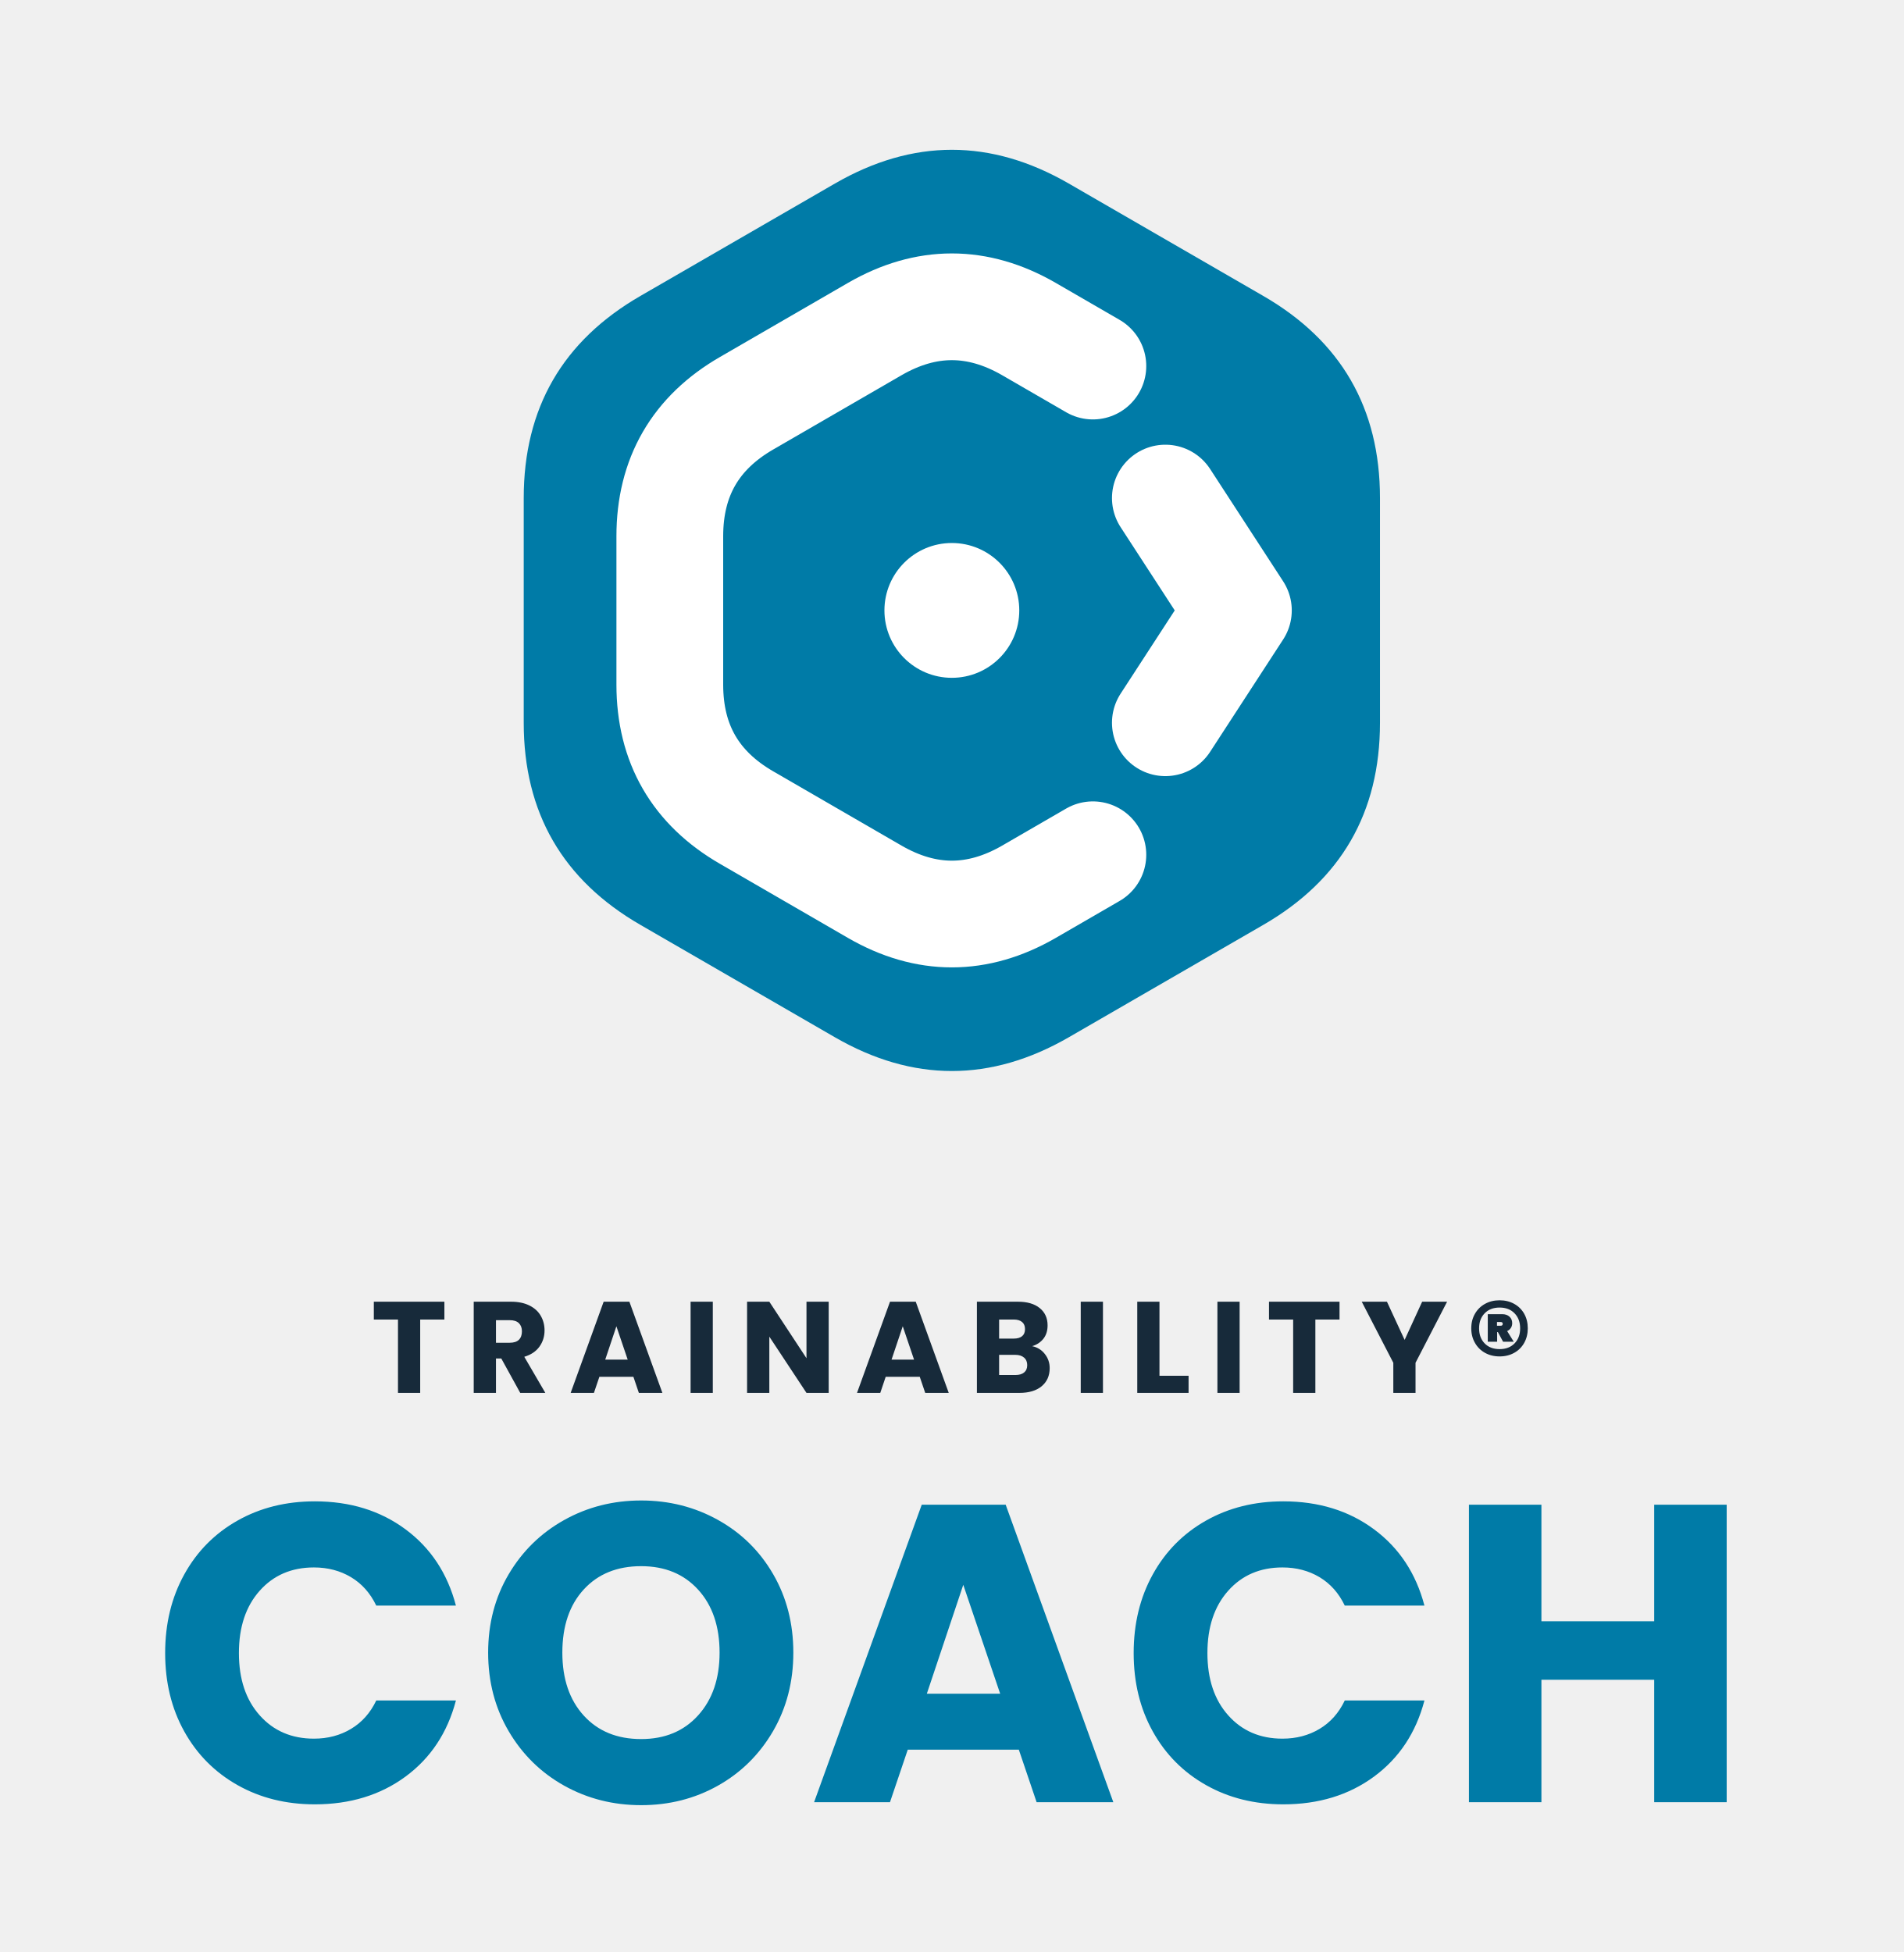
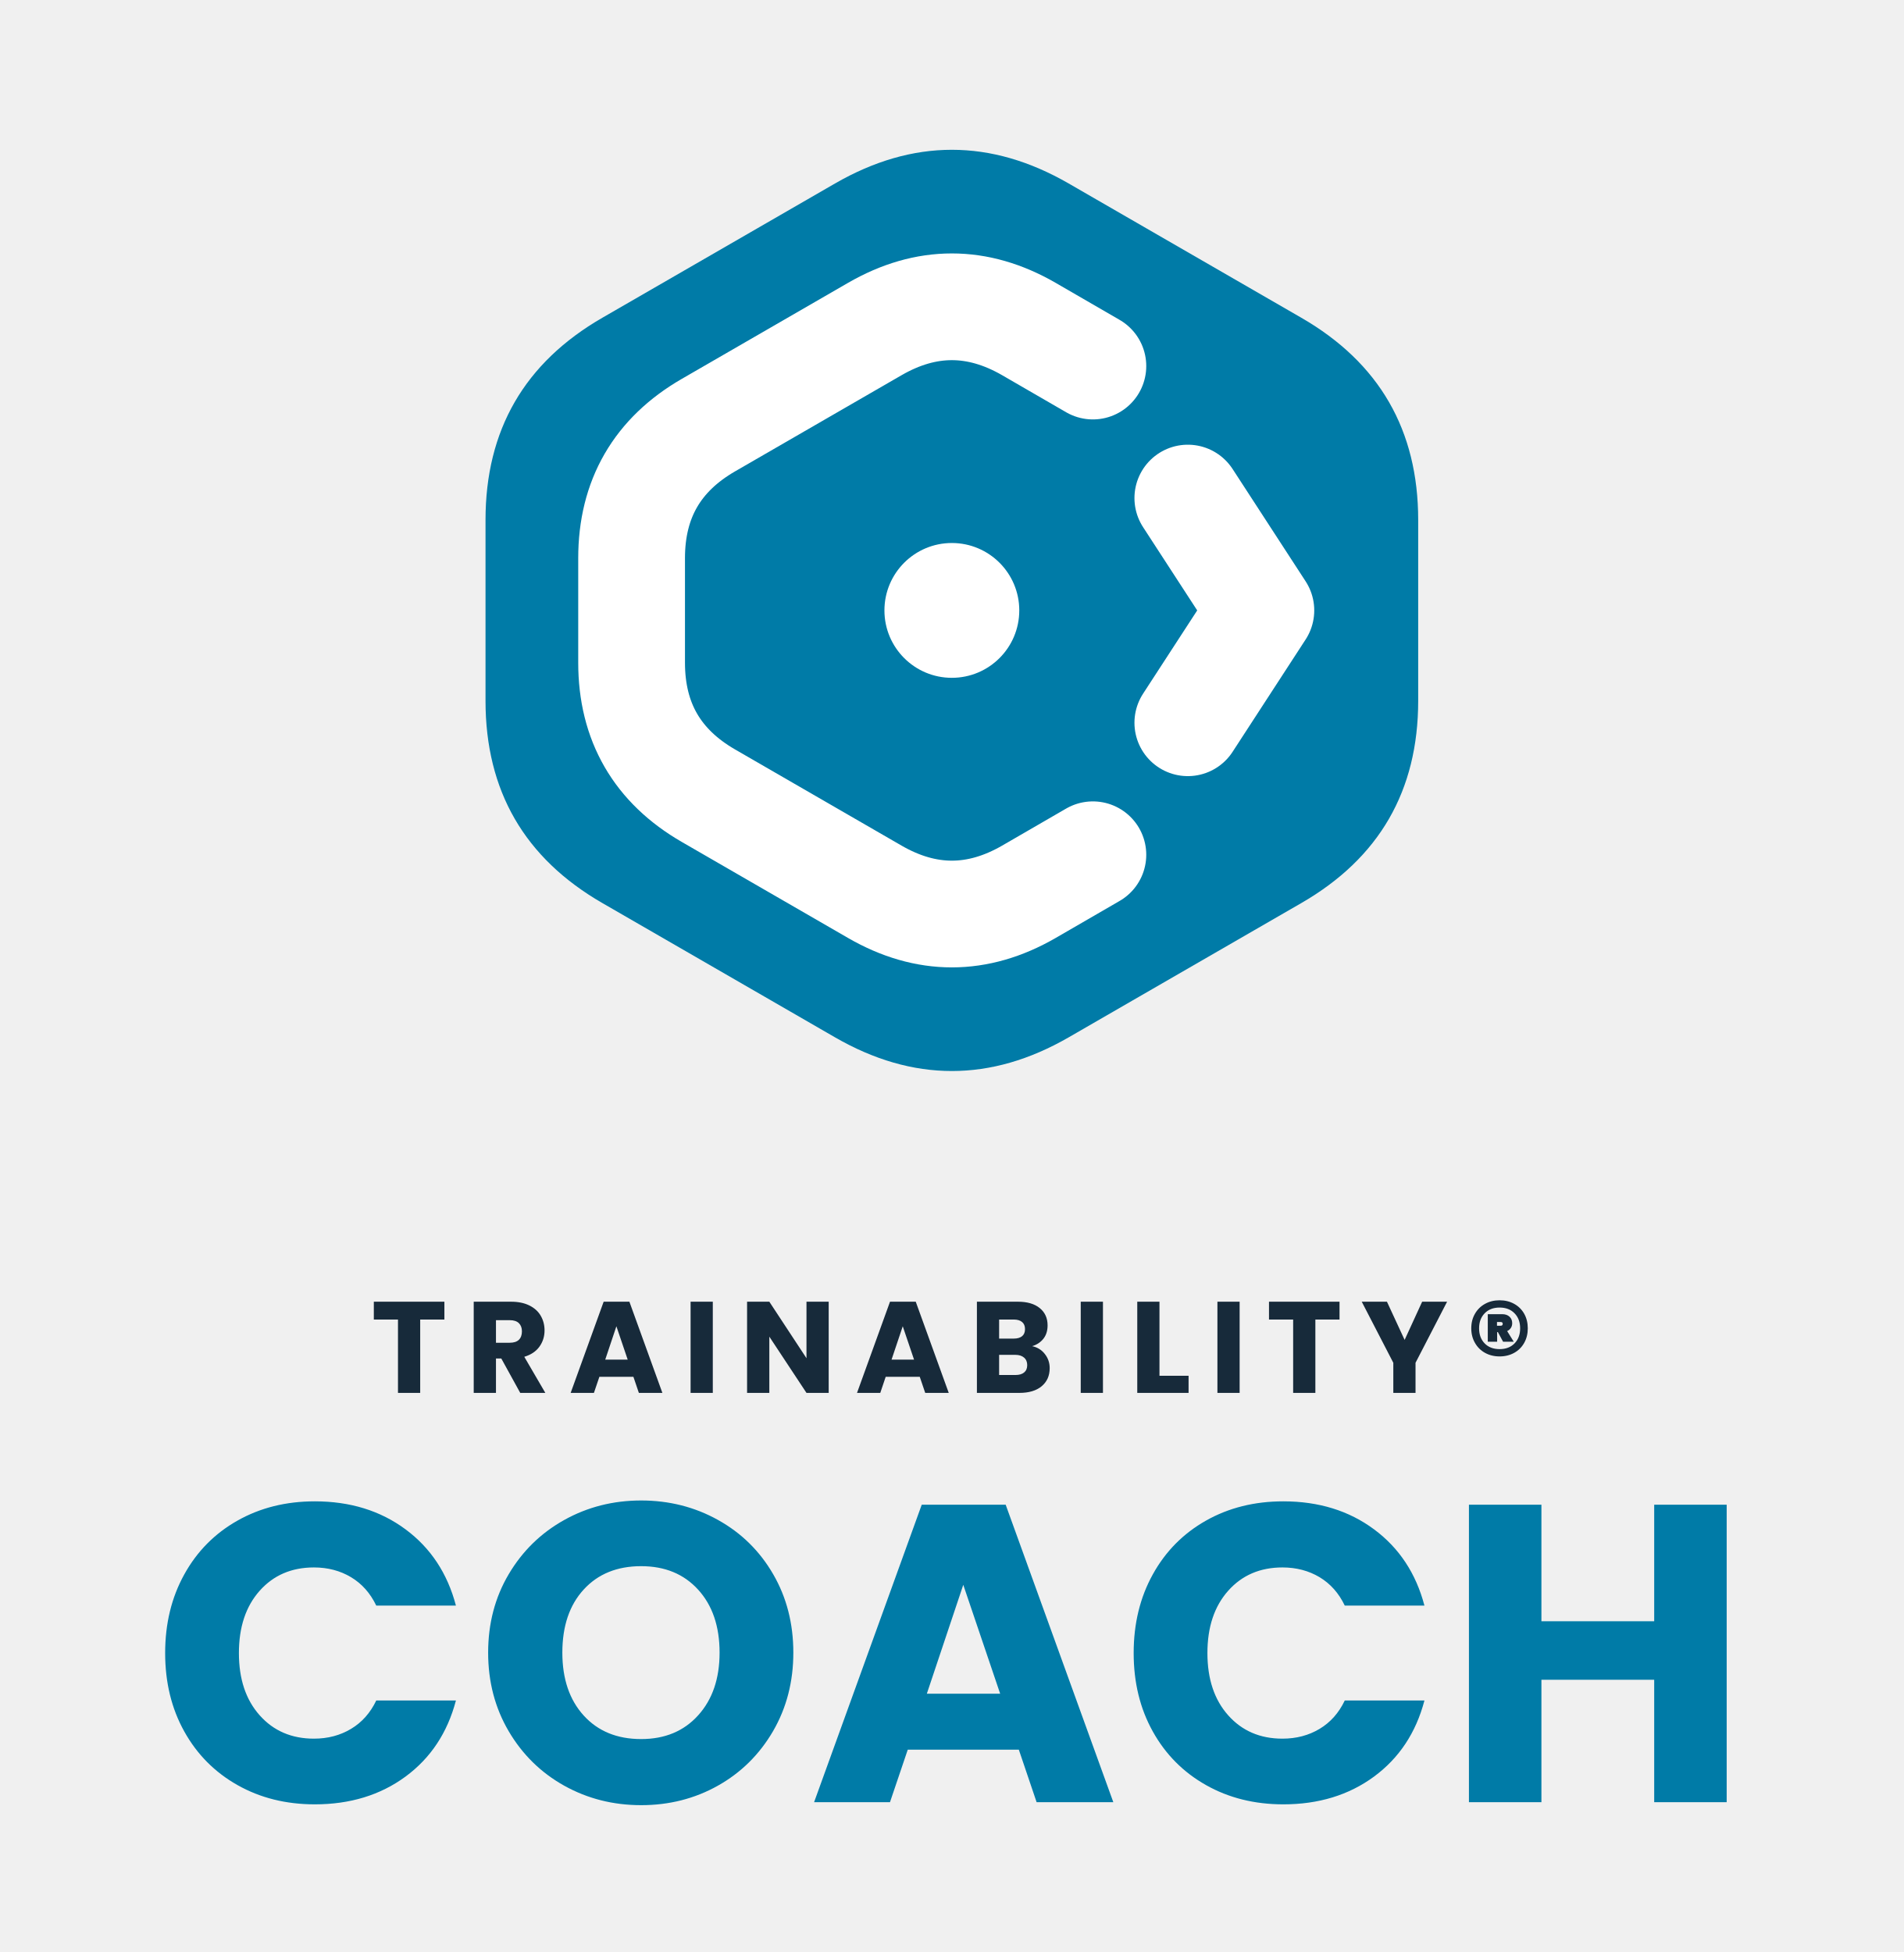
<svg xmlns="http://www.w3.org/2000/svg" viewBox="0 0 507.52 521.25" width="508" height="521" role="img" aria-label="Trainability Coach">
-   <path d="M 284.96 49.00 L 336.86 79.00 Q 368.06 97.00 368.06 133.00 L 368.06 193.00 Q 368.06 229.00 336.86 247.00 L 284.96 277.00 Q 253.76 295.00 222.56 277.00 L 170.66 247.00 Q 139.46 229.00 139.46 193.00 L 139.46 133.00 Q 139.46 97.00 170.66 79.00 L 222.56 49.00 Q 253.76 31.00 284.96 49.00 Z" fill="#007BA7" />
-   <path d="M 291.41 97.75 L 274.31 87.85 Q 253.76 76.00 233.21 87.85 L 199.01 107.65 Q 178.46 119.50 178.46 143.20 L 178.46 182.80 Q 178.46 206.50 199.01 218.35 L 233.21 238.15 Q 253.76 250.00 274.31 238.15 L 291.41 228.25" fill="none" stroke="#FFFFFF" stroke-width="28.50" stroke-linecap="round" stroke-linejoin="round" />
-   <path d="M 310.76 133.00 L 330.26 163.00 L 310.76 193.00" fill="none" stroke="#FFFFFF" stroke-width="28.50" stroke-linecap="round" stroke-linejoin="round" />
+   <path d="M 284.96 49.00 L 347.06 84.85 Q 378.26 102.85 378.26 138.85 L 378.26 187.15 Q 378.26 223.15 347.06 241.15 L 284.96 277.00 Q 253.76 295.00 222.56 277.00 L 160.46 241.15 Q 129.26 223.15 129.26 187.15 L 129.26 138.85 Q 129.26 102.85 160.46 84.85 L 222.56 49.00 Q 253.76 31.00 284.96 49.00 Z" fill="#007BA7" />
+   <path d="M 291.41 97.75 L 274.31 87.85 Q 253.76 76.00 233.21 87.85 L 188.81 113.50 Q 168.26 125.35 168.26 149.05 L 168.26 176.95 Q 168.26 200.65 188.81 212.50 L 233.21 238.15 Q 253.76 250.00 274.31 238.15 L 291.41 228.25" fill="none" stroke="#FFFFFF" stroke-width="28.50" stroke-linecap="round" stroke-linejoin="round" />
+   <path d="M 316.76 133.00 L 336.26 163.00 L 316.76 193.00" fill="none" stroke="#FFFFFF" stroke-width="28.50" stroke-linecap="round" stroke-linejoin="round" />
  <circle cx="253.76" cy="163.00" r="18.00" fill="#FFFFFF" />
  <path d="M 118.28 347.60 L 118.28 352.36 L 111.82 352.36 L 111.82 371.95 L 105.89 371.95 L 105.89 352.36 L 99.44 352.36 L 99.44 347.60 Z M 138.53 371.95 L 133.47 362.76 L 132.05 362.76 L 132.05 371.95 L 126.11 371.95 L 126.11 347.60 L 136.07 347.60 Q 138.95 347.60 140.98 348.61 Q 143.01 349.62 144.01 351.37 Q 145.02 353.12 145.02 355.27 Q 145.02 357.70 143.65 359.61 Q 142.28 361.51 139.61 362.31 L 145.23 371.95 Z M 132.05 358.56 L 135.72 358.56 Q 137.35 358.56 138.17 357.77 Q 138.98 356.97 138.98 355.51 Q 138.98 354.13 138.17 353.33 Q 137.35 352.53 135.72 352.53 L 132.05 352.53 Z M 168.74 367.65 L 159.66 367.65 L 158.20 371.95 L 151.99 371.95 L 160.80 347.60 L 167.67 347.60 L 176.48 371.95 L 170.20 371.95 Z M 167.22 363.07 L 164.20 354.16 L 161.22 363.07 Z M 189.94 347.60 L 189.94 371.95 L 184.01 371.95 L 184.01 347.60 Z M 220.88 371.95 L 214.95 371.95 L 205.03 356.93 L 205.03 371.95 L 199.09 371.95 L 199.09 347.60 L 205.03 347.60 L 214.95 362.69 L 214.95 347.60 L 220.88 347.60 Z M 245.19 367.65 L 236.10 367.65 L 234.65 371.95 L 228.44 371.95 L 237.25 347.60 L 244.12 347.60 L 252.93 371.95 L 246.65 371.95 Z M 243.67 363.07 L 240.65 354.16 L 237.66 363.07 Z M 279.88 365.33 Q 279.88 368.38 277.74 370.17 Q 275.61 371.95 271.80 371.95 L 260.45 371.95 L 260.45 347.60 L 271.41 347.60 Q 275.13 347.60 277.22 349.30 Q 279.32 351.00 279.32 353.92 Q 279.32 356.07 278.20 357.49 Q 277.07 358.91 275.20 359.47 Q 277.31 359.92 278.59 361.57 Q 279.88 363.21 279.88 365.33 Z M 266.38 357.45 L 270.27 357.45 Q 271.73 357.45 272.51 356.81 Q 273.29 356.17 273.29 354.92 Q 273.29 353.67 272.51 353.02 Q 271.73 352.36 270.27 352.36 L 266.38 352.36 Z M 273.88 364.53 Q 273.88 363.25 273.03 362.52 Q 272.18 361.79 270.69 361.79 L 266.38 361.79 L 266.38 367.17 L 270.76 367.17 Q 272.25 367.17 273.06 366.49 Q 273.88 365.81 273.88 364.53 Z M 294.10 347.60 L 294.10 371.95 L 288.17 371.95 L 288.17 347.60 Z M 309.19 367.38 L 316.96 367.38 L 316.96 371.95 L 303.26 371.95 L 303.26 347.60 L 309.19 347.60 Z M 330.59 347.60 L 330.59 371.95 L 324.66 371.95 L 324.66 347.60 Z M 357.26 347.60 L 357.26 352.36 L 350.81 352.36 L 350.81 371.95 L 344.88 371.95 L 344.88 352.36 L 338.43 352.36 L 338.43 347.60 Z M 385.98 347.60 L 377.55 363.91 L 377.55 371.95 L 371.62 371.95 L 371.62 363.91 L 363.19 347.60 L 369.92 347.60 L 374.64 357.80 L 379.32 347.60 Z M 407.52 354.71 Q 407.52 356.87 406.57 358.58 Q 405.61 360.30 403.90 361.25 Q 402.18 362.21 400.00 362.21 Q 397.81 362.21 396.09 361.25 Q 394.38 360.30 393.41 358.58 Q 392.43 356.87 392.43 354.71 Q 392.43 352.53 393.41 350.83 Q 394.38 349.13 396.09 348.18 Q 397.81 347.22 400.00 347.22 Q 402.18 347.22 403.90 348.18 Q 405.61 349.13 406.57 350.83 Q 407.52 352.53 407.52 354.71 Z M 405.48 354.71 Q 405.48 352.22 403.98 350.69 Q 402.49 349.16 400.00 349.16 Q 397.50 349.16 396.01 350.69 Q 394.52 352.22 394.52 354.71 Q 394.52 357.21 396.01 358.74 Q 397.50 360.26 400.00 360.26 Q 402.49 360.26 403.98 358.74 Q 405.48 357.21 405.48 354.71 Z M 402.01 355.44 L 403.78 358.29 L 400.93 358.29 L 399.54 355.72 L 399.34 355.72 L 399.34 358.29 L 396.84 358.29 L 396.84 350.93 L 400.69 350.93 Q 401.90 350.93 402.63 351.59 Q 403.36 352.25 403.36 353.33 Q 403.36 354.06 403.00 354.61 Q 402.63 355.17 402.01 355.44 Z M 399.30 354.02 L 400.27 354.02 Q 400.83 354.02 400.83 353.50 Q 400.83 353.02 400.27 353.02 L 399.30 353.02 Z" fill="#172A3A" />
  <path d="M 83.68 400.91 Q 97.82 400.91 107.90 408.38 Q 117.97 415.84 121.36 428.75 L 100.09 428.75 Q 97.71 423.77 93.35 421.16 Q 89.00 418.56 83.45 418.56 Q 74.51 418.56 68.97 424.78 Q 63.42 431.01 63.42 441.42 Q 63.42 451.83 68.97 458.05 Q 74.51 464.28 83.45 464.28 Q 89.00 464.28 93.35 461.67 Q 97.71 459.07 100.09 454.09 L 121.36 454.09 Q 117.97 466.99 107.90 474.41 Q 97.82 481.82 83.68 481.82 Q 72.14 481.82 63.03 476.67 Q 53.92 471.52 48.83 462.35 Q 43.73 453.19 43.73 441.42 Q 43.73 429.65 48.83 420.43 Q 53.92 411.21 63.03 406.06 Q 72.14 400.91 83.68 400.91 Z M 129.96 441.31 Q 129.96 429.65 135.45 420.37 Q 140.94 411.09 150.27 405.89 Q 159.61 400.68 170.81 400.68 Q 182.02 400.68 191.35 405.89 Q 200.69 411.09 206.06 420.37 Q 211.44 429.65 211.44 441.31 Q 211.44 452.96 206.01 462.30 Q 200.57 471.63 191.29 476.84 Q 182.02 482.04 170.81 482.04 Q 159.61 482.04 150.27 476.84 Q 140.94 471.63 135.45 462.30 Q 129.96 452.96 129.96 441.31 Z M 191.75 441.31 Q 191.75 430.78 186.03 424.50 Q 180.32 418.22 170.81 418.22 Q 161.19 418.22 155.48 424.45 Q 149.77 430.67 149.77 441.31 Q 149.77 451.83 155.48 458.11 Q 161.19 464.39 170.81 464.39 Q 180.32 464.39 186.03 458.05 Q 191.75 451.72 191.75 441.31 Z M 271.64 467.22 L 241.99 467.22 L 237.24 481.25 L 216.98 481.25 L 245.72 401.81 L 268.13 401.81 L 296.87 481.25 L 276.39 481.25 Z M 266.66 452.28 L 256.81 423.20 L 247.08 452.28 Z M 342.25 400.91 Q 356.40 400.91 366.47 408.38 Q 376.54 415.84 379.93 428.75 L 358.66 428.75 Q 356.28 423.77 351.93 421.16 Q 347.57 418.56 342.02 418.56 Q 333.08 418.56 327.54 424.78 Q 321.99 431.01 321.99 441.42 Q 321.99 451.83 327.54 458.05 Q 333.08 464.28 342.02 464.28 Q 347.57 464.28 351.93 461.67 Q 356.28 459.07 358.66 454.09 L 379.93 454.09 Q 376.54 466.99 366.47 474.41 Q 356.40 481.82 342.25 481.82 Q 330.71 481.82 321.60 476.67 Q 312.49 471.52 307.40 462.35 Q 302.30 453.19 302.30 441.42 Q 302.30 429.65 307.40 420.43 Q 312.49 411.21 321.60 406.06 Q 330.71 400.91 342.25 400.91 Z M 460.62 401.81 L 460.62 481.25 L 441.27 481.25 L 441.27 448.55 L 411.16 448.55 L 411.16 481.25 L 391.81 481.25 L 391.81 401.81 L 411.16 401.81 L 411.16 432.93 L 441.27 432.93 L 441.27 401.81 Z" fill="#007BA7" />
</svg>
